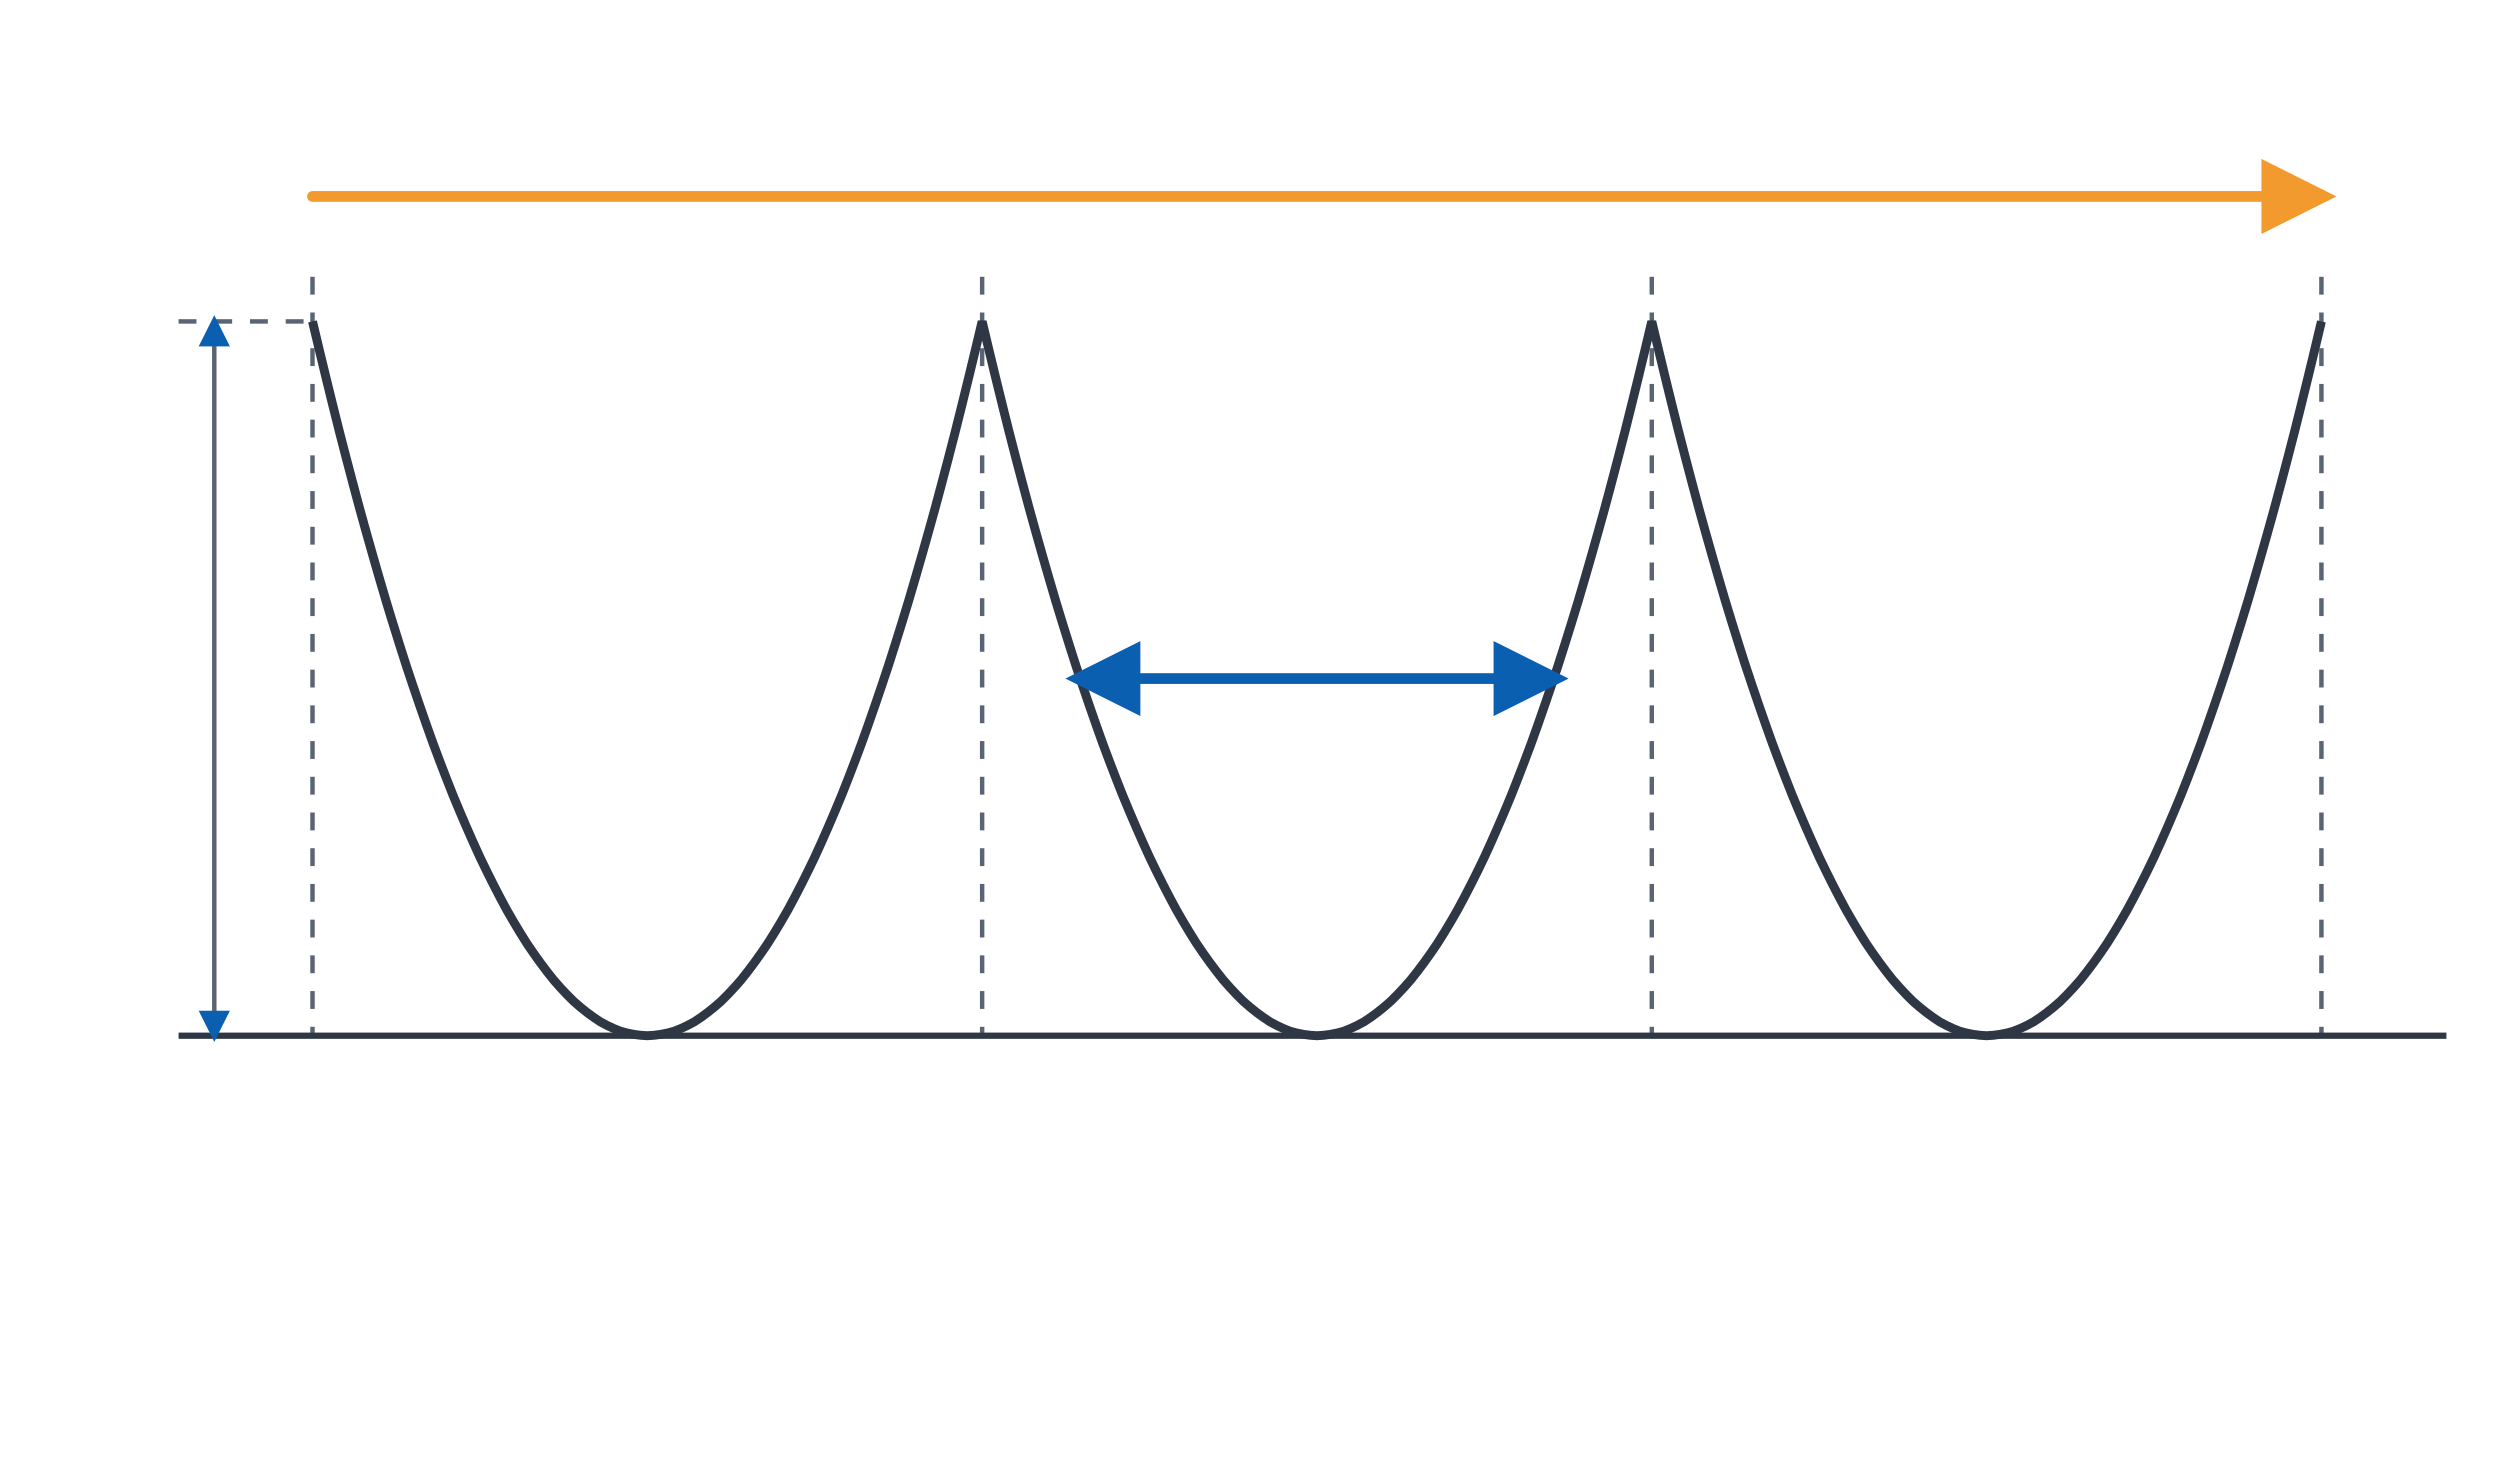
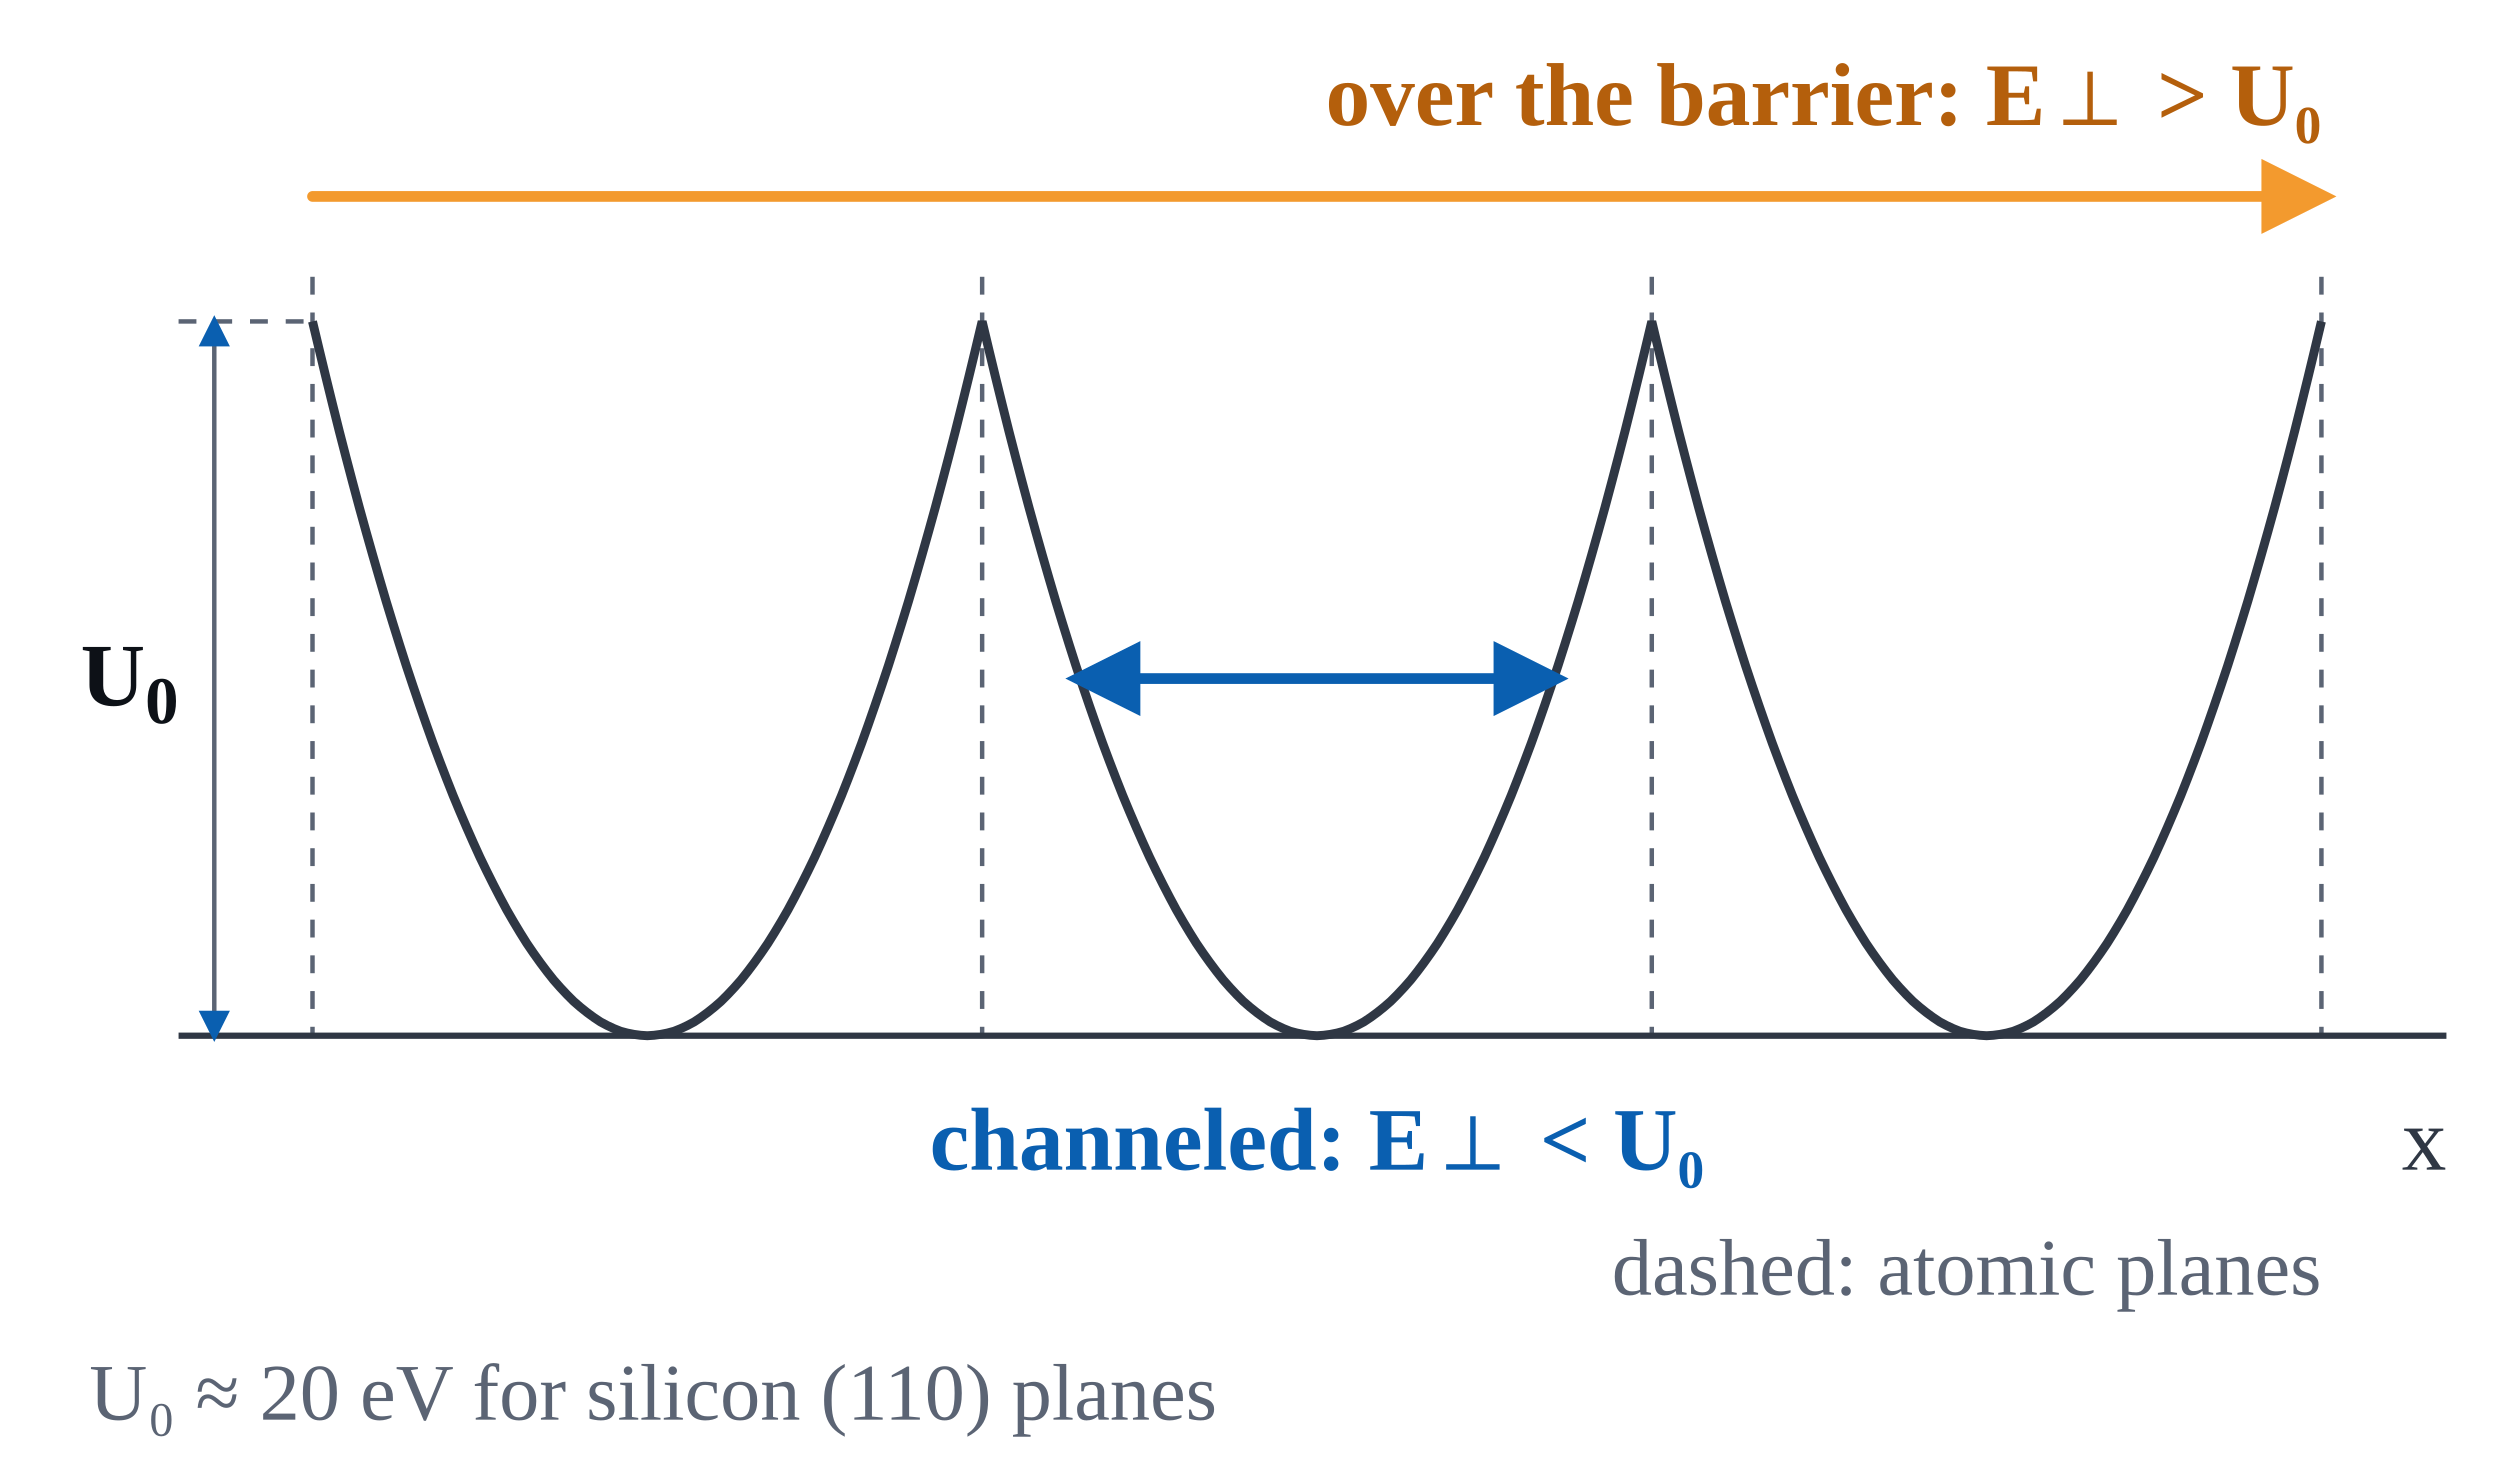
<svg xmlns="http://www.w3.org/2000/svg" class="fig" viewBox="0 0 560 330" role="img" aria-labelledby="fig-pot-t fig-pot-d">
  <style>.plane { fill: none; stroke: #8e9aab; stroke-width: 1.3; }
.body { fill: #f3f5f8; stroke: #dde3eb; }
.xtal-fill { fill: #dce8f6; stroke: #0a5fb0; }
.ray, .ray2, .photon { fill: none; stroke-width: 2.4; stroke-linecap: round; stroke-linejoin: round; }
.ray { stroke: #0a5fb0; }
.ray2 { stroke: #f39a2e; }
.photon { stroke: #6b7686; stroke-width: 1.6; }
.ref { fill: none; stroke: #5b6474; stroke-width: 1; stroke-dasharray: 4 4; }
.dim { stroke: #5b6474; stroke-width: 1; }
.tip { fill: #0a5fb0; }
.tip2 { fill: #f39a2e; }
.block { fill: #f3f5f8; stroke: #aab4c2; }
.block.xtal { fill: #e6eef8; }
.atom { fill: #7d899a; }
.tile { fill: #0a5fb0; }
.det, .sample { fill: #2f3744; }
.lbl { fill: #2f3744; font-size: 16px; }
.note { fill: #5b6474; font-size: 14px; }
.strong { fill: #0d1117; font-weight: 600; }
.blue { fill: #0a5fb0; font-weight: 600; }
.orange { fill: #b45f0c; font-weight: 600; }
.sub { font-size: 12px; }
.axis { stroke: #2f3744; stroke-width: 1.4; }
.curve { fill: none; stroke: #2f3744; stroke-width: 2; }
.kid { fill: none; stroke: #0a5fb0; stroke-width: 1.6; }
.pol { fill: none; stroke: #0a5fb0; stroke-width: 2; }
.xtal-line { fill: none; stroke: #9ec3ea; stroke-width: 9; }
.area { stroke: none; opacity: .14; }
.ray-area { fill: #0a5fb0; }
.ray2-area { fill: #f39a2e; }
+ .lbl { font-size: 20px; } .note { font-size: 18px; } .sub { font-size: 15px; } @media (max-width: 360px) { .line-fig { padding-inline: 2px; } .lbl { font-size: 20.5px; } .note { font-size: 19.5px; } } }
text { display: none; }</style>
  <defs>
    <marker id="fig-pot-a" viewBox="0 0 10 10" refX="8" refY="5" markerWidth="7" markerHeight="7" orient="auto-start-reverse">
      <path class="tip" d="M0 0L10 5L0 10z" />
    </marker>
    <marker id="fig-pot-b" viewBox="0 0 10 10" refX="8" refY="5" markerWidth="7" markerHeight="7" orient="auto-start-reverse">
      <path class="tip2" d="M0 0L10 5L0 10z" />
    </marker>
  </defs>
  <line class="ref" x1="70" y1="62" x2="70" y2="232" />
  <line class="ref" x1="220" y1="62" x2="220" y2="232" />
  <line class="ref" x1="370" y1="62" x2="370" y2="232" />
  <line class="ref" x1="520" y1="62" x2="520" y2="232" />
  <line class="ref" x1="40" y1="72" x2="70" y2="72" />
  <line class="axis" x1="40" y1="232" x2="548" y2="232" />
  <polyline class="curve" points="70,72 71.5,78.3 73,84.5 74.5,90.6 76,96.6 77.5,102.4 79,108.1 80.5,113.7 82,119.1 83.5,124.4 85,129.6 86.5,134.7 88,139.6 89.5,144.4 91,149.1 92.5,153.6 94,158 95.5,162.3 97,166.5 98.5,170.5 100,174.4 101.5,178.2 103,181.8 104.5,185.3 106,188.7 107.5,192 109,195.1 110.5,198.1 112,201 113.5,203.8 115,206.4 116.5,208.9 118,211.3 119.5,213.5 121,215.6 122.5,217.6 124,219.5 125.5,221.2 127,222.8 128.5,224.3 130,225.6 131.5,226.8 133,227.9 134.5,228.9 136,229.7 137.5,230.4 139,231 140.5,231.4 142,231.7 143.5,231.9 145,232 146.5,231.9 148,231.7 149.5,231.4 151,231 152.5,230.4 154,229.7 155.5,228.9 157,227.9 158.5,226.8 160,225.6 161.5,224.3 163,222.8 164.5,221.2 166,219.5 167.5,217.6 169,215.6 170.5,213.5 172,211.3 173.5,208.9 175,206.4 176.5,203.8 178,201 179.5,198.1 181,195.1 182.5,192 184,188.7 185.5,185.3 187,181.8 188.5,178.2 190,174.4 191.5,170.5 193,166.5 194.5,162.3 196,158 197.5,153.6 199,149.1 200.5,144.4 202,139.6 203.5,134.7 205,129.6 206.5,124.4 208,119.1 209.5,113.7 211,108.1 212.5,102.4 214,96.6 215.5,90.6 217,84.5 218.5,78.3 220,72 221.5,78.3 223,84.5 224.5,90.6 226,96.6 227.5,102.4 229,108.1 230.5,113.7 232,119.1 233.5,124.4 235,129.6 236.5,134.7 238,139.6 239.5,144.4 241,149.1 242.5,153.6 244,158 245.5,162.3 247,166.5 248.5,170.5 250,174.4 251.5,178.2 253,181.8 254.5,185.3 256,188.7 257.5,192 259,195.1 260.5,198.1 262,201 263.5,203.8 265,206.4 266.5,208.9 268,211.3 269.5,213.5 271,215.6 272.5,217.6 274,219.5 275.5,221.2 277,222.8 278.5,224.3 280,225.6 281.5,226.8 283,227.9 284.5,228.9 286,229.7 287.5,230.4 289,231 290.5,231.4 292,231.7 293.5,231.9 295,232 296.5,231.9 298,231.7 299.5,231.4 301,231 302.5,230.4 304,229.7 305.5,228.9 307,227.9 308.5,226.8 310,225.6 311.5,224.3 313,222.8 314.5,221.2 316,219.5 317.5,217.6 319,215.6 320.5,213.5 322,211.3 323.5,208.9 325,206.4 326.5,203.8 328,201 329.5,198.1 331,195.1 332.5,192 334,188.7 335.5,185.3 337,181.8 338.5,178.2 340,174.4 341.5,170.5 343,166.5 344.5,162.3 346,158 347.5,153.6 349,149.1 350.5,144.4 352,139.6 353.5,134.7 355,129.6 356.5,124.4 358,119.1 359.5,113.7 361,108.1 362.5,102.4 364,96.6 365.5,90.6 367,84.5 368.5,78.3 370,72 371.5,78.3 373,84.5 374.5,90.6 376,96.6 377.5,102.4 379,108.1 380.5,113.7 382,119.1 383.5,124.4 385,129.6 386.5,134.7 388,139.6 389.5,144.4 391,149.1 392.5,153.6 394,158 395.5,162.3 397,166.5 398.5,170.5 400,174.4 401.5,178.2 403,181.8 404.5,185.3 406,188.7 407.5,192 409,195.1 410.5,198.1 412,201 413.5,203.8 415,206.4 416.5,208.9 418,211.3 419.5,213.5 421,215.6 422.5,217.6 424,219.5 425.5,221.2 427,222.8 428.5,224.3 430,225.6 431.5,226.8 433,227.9 434.5,228.9 436,229.7 437.5,230.4 439,231 440.5,231.4 442,231.7 443.5,231.9 445,232 446.5,231.9 448,231.7 449.5,231.4 451,231 452.5,230.4 454,229.7 455.5,228.9 457,227.9 458.5,226.8 460,225.6 461.5,224.3 463,222.8 464.5,221.2 466,219.5 467.5,217.6 469,215.6 470.5,213.5 472,211.3 473.5,208.9 475,206.4 476.5,203.8 478,201 479.5,198.1 481,195.1 482.5,192 484,188.7 485.5,185.3 487,181.8 488.5,178.2 490,174.4 491.5,170.5 493,166.5 494.5,162.3 496,158 497.5,153.6 499,149.1 500.5,144.4 502,139.6 503.5,134.7 505,129.6 506.5,124.4 508,119.1 509.5,113.7 511,108.1 512.5,102.4 514,96.6 515.5,90.6 517,84.5 518.5,78.3 520,72" />
  <line class="ray" x1="242" y1="152" x2="348" y2="152" marker-start="url(#fig-pot-a)" marker-end="url(#fig-pot-a)" />
  <line class="ray2" x1="70" y1="44" x2="520" y2="44" marker-end="url(#fig-pot-b)" />
  <line class="dim" x1="48" y1="232" x2="48" y2="72" marker-start="url(#fig-pot-a)" marker-end="url(#fig-pot-a)" />
  <text class="lbl strong" x="40" y="158" text-anchor="end">U<tspan class="sub" dy="4">0</tspan>
  </text>
  <text class="lbl orange" x="520" y="28" text-anchor="end">over the barrier: E⊥ &gt; U₀</text>
  <text class="lbl blue" x="295" y="262" text-anchor="middle">channeled: E⊥ &lt; U₀</text>
  <text class="lbl" x="548" y="262" text-anchor="end">x</text>
  <text class="note" x="520" y="290" text-anchor="end">dashed: atomic planes</text>
  <text class="note" x="20" y="318" text-anchor="start">U₀ ≈ 20 eV for silicon (110) planes</text>
</svg>
